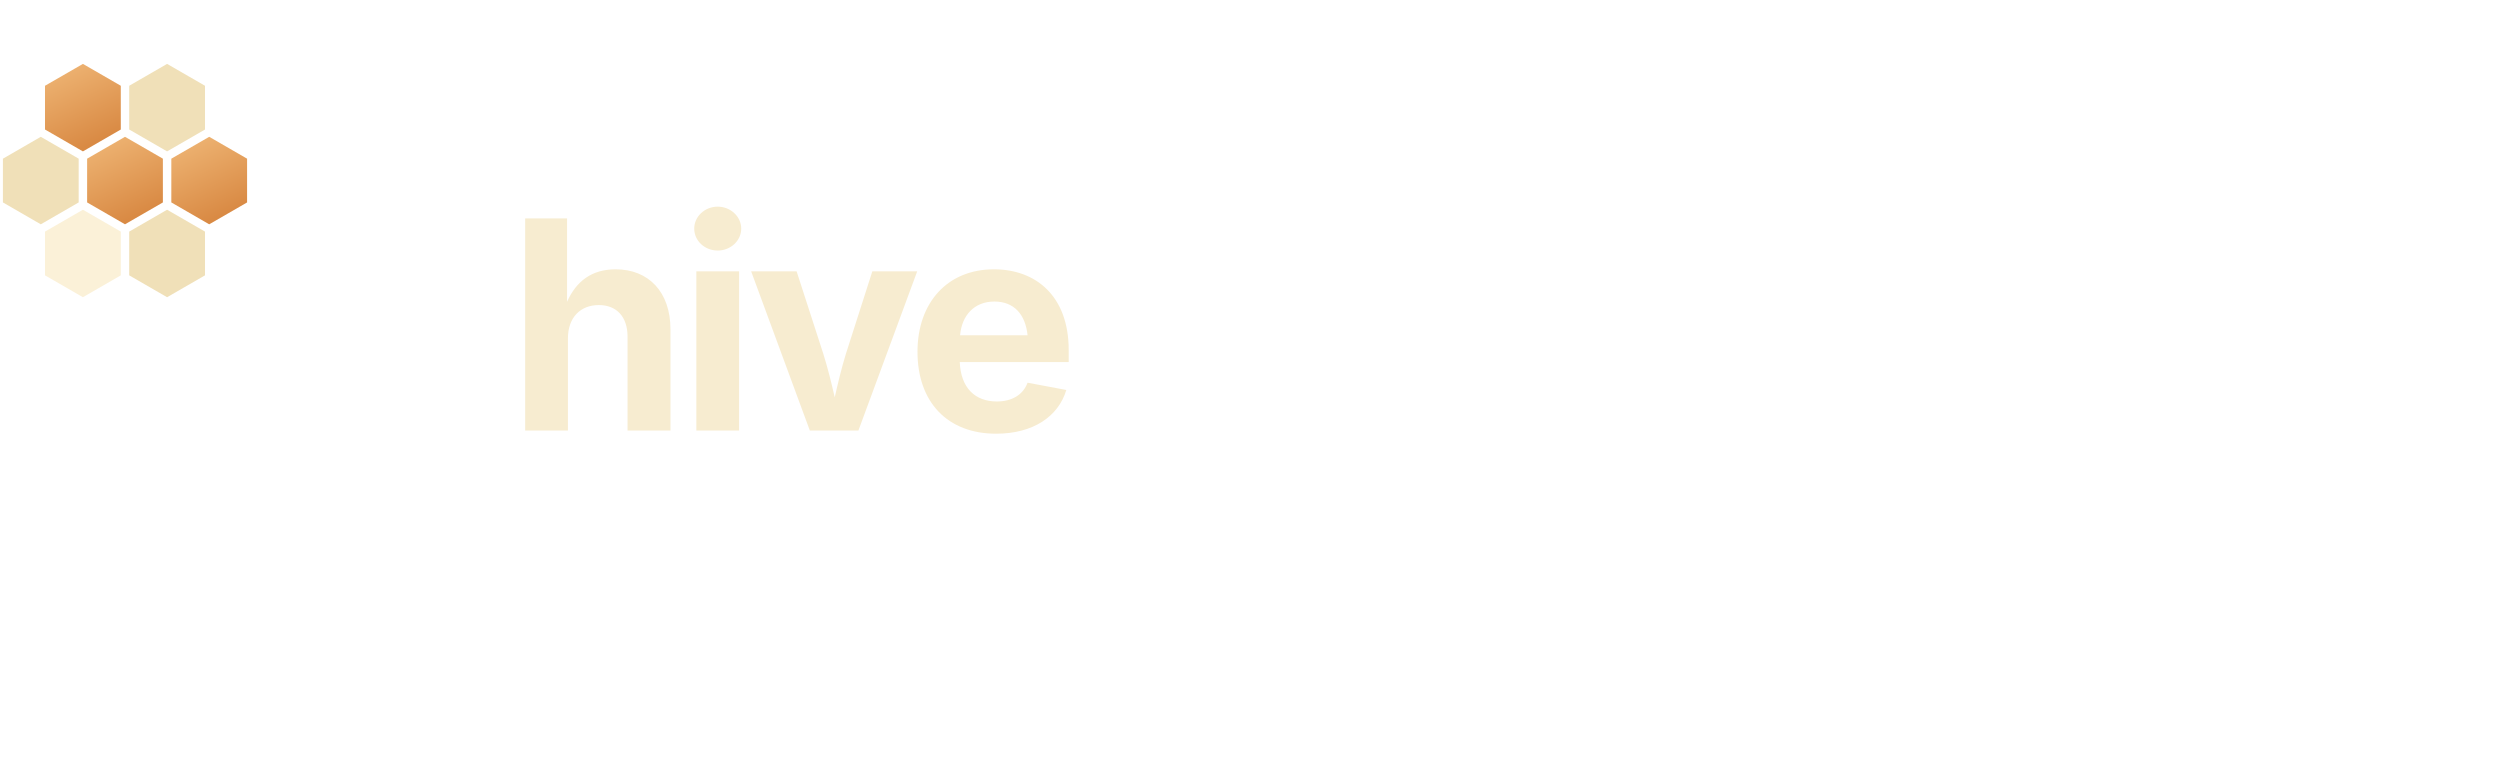
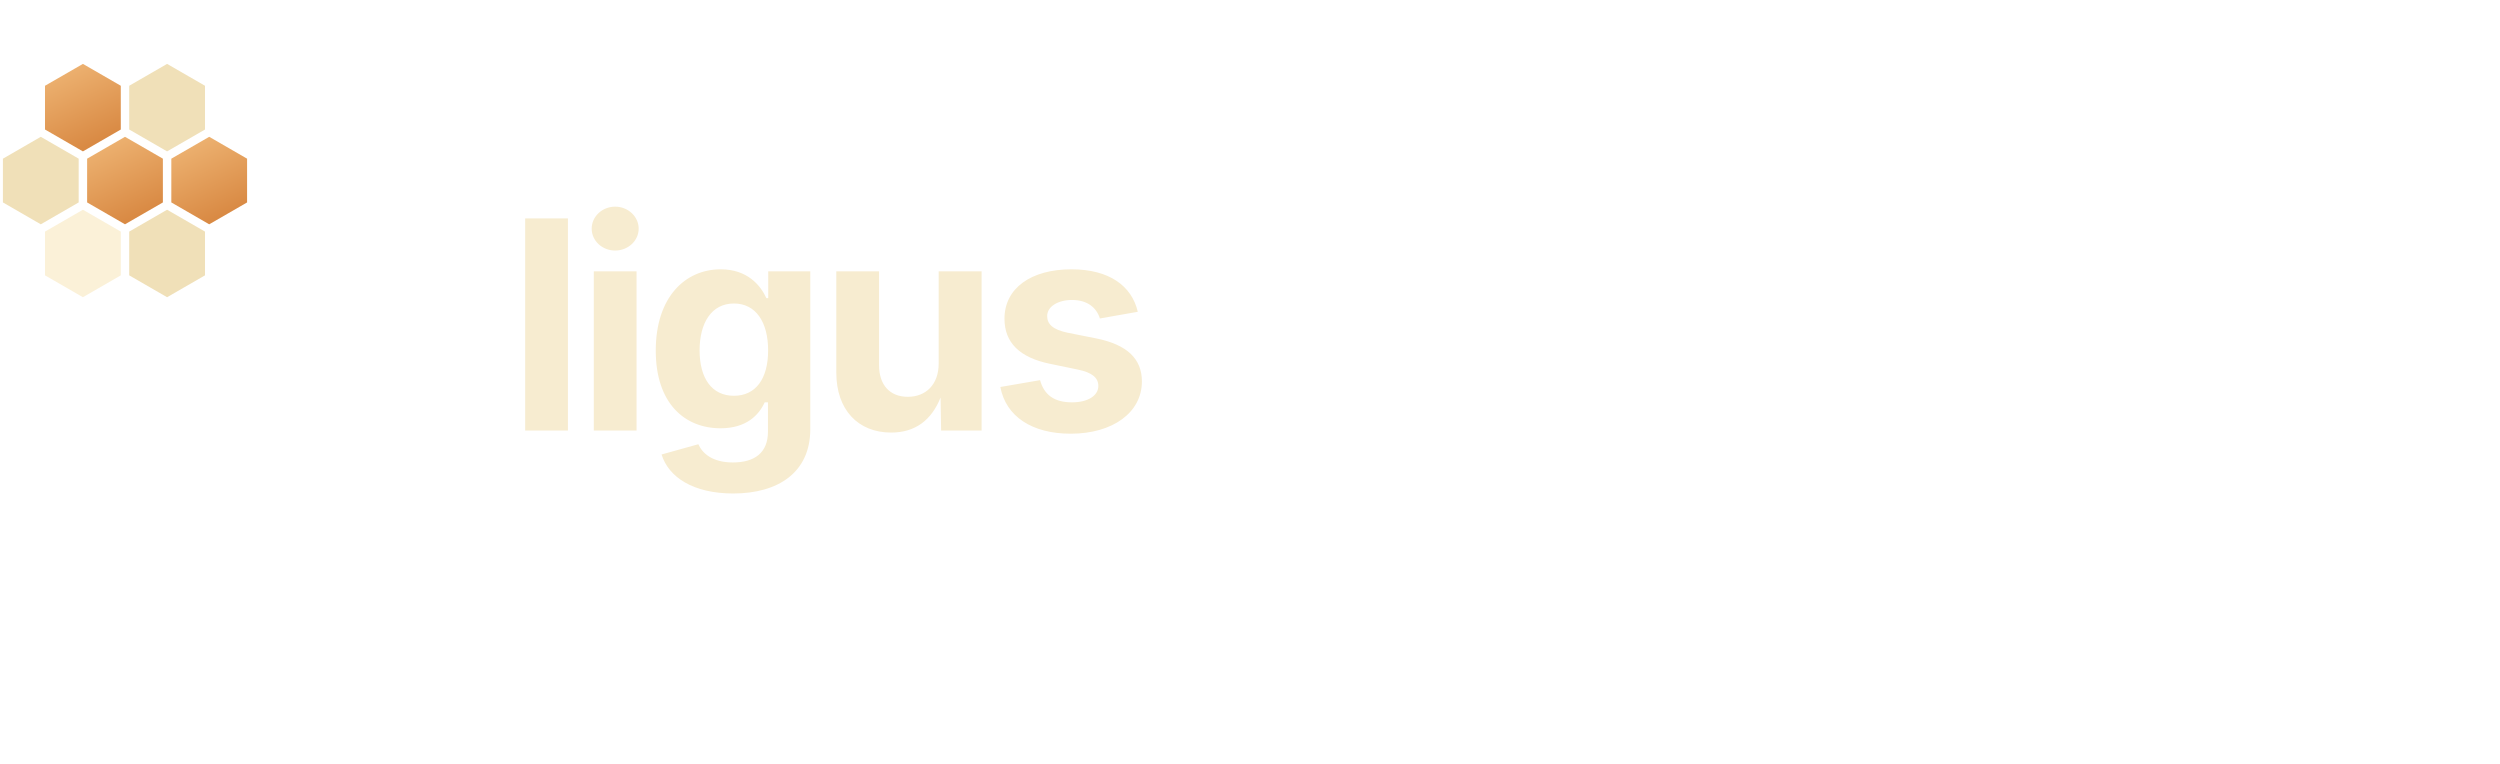
<svg xmlns="http://www.w3.org/2000/svg" width="720" height="220" viewBox="0 0 720 220" fill="none">
  <defs>
    <clipPath id="clip-asset-lockup">
      <rect x="36" y="52" width="76" height="76" rx="0" ry="0" />
    </clipPath>
  </defs>
  <g transform="translate(36 52)">
    <defs>
      <linearGradient id="cool-asset-lockup-mark" x1="0" y1="0" x2="0.4" y2="1">
        <stop offset="0" stop-color="#f0c25a" />
        <stop offset="1" stop-color="#c8881f" />
      </linearGradient>
      <linearGradient id="warm-asset-lockup-mark" x1="0" y1="0" x2="0.4" y2="1">
        <stop offset="0" stop-color="#f0b878" />
        <stop offset="1" stop-color="#d98a44" />
      </linearGradient>
    </defs>
    <g>
      <path d="M0.00 -12.60 L 10.91 -6.30 L 10.91 6.30 L 0.00 12.60 L -10.91 6.30 L -10.91 -6.30 Z" fill="url(#warm-asset-lockup-mark)" />
      <path d="M24.25 -12.60 L 35.16 -6.30 L 35.16 6.30 L 24.25 12.60 L 13.34 6.30 L 13.34 -6.30 Z" fill="url(#warm-asset-lockup-mark)" />
      <path d="M12.12 8.40 L 23.04 14.70 L 23.04 27.30 L 12.12 33.60 L 1.21 27.30 L 1.21 14.70 Z" fill="#f0e0b8" />
      <path d="M-12.12 8.40 L -1.21 14.70 L -1.21 27.30 L -12.12 33.60 L -23.04 27.30 L -23.04 14.70 Z" fill="#fbf1d8" />
      <path d="M-24.25 -12.60 L -13.34 -6.30 L -13.34 6.30 L -24.25 12.60 L -35.16 6.30 L -35.16 -6.30 Z" fill="#f0e0b8" />
      <path d="M-12.12 -33.60 L -1.21 -27.30 L -1.21 -14.70 L -12.12 -8.40 L -23.04 -14.70 L -23.04 -27.30 Z" fill="url(#warm-asset-lockup-mark)" />
      <path d="M12.12 -33.60 L 23.04 -27.30 L 23.04 -14.70 L 12.12 -8.40 L 1.21 -14.70 L 1.21 -27.30 Z" fill="#f0e0b8" />
    </g>
  </g>
-   <text x="146" y="124" fill="#f7ecd0" font-family="Inter, &quot;SF Pro Display&quot;, system-ui, sans-serif" font-size="84" font-weight="700" letter-spacing="-3">hive</text>
+   <text x="146" y="124" fill="#f7ecd0" font-family="Inter, &quot;SF Pro Display&quot;, system-ui, sans-serif" font-size="84" font-weight="700" letter-spacing="-3">ligus</text>
</svg>
